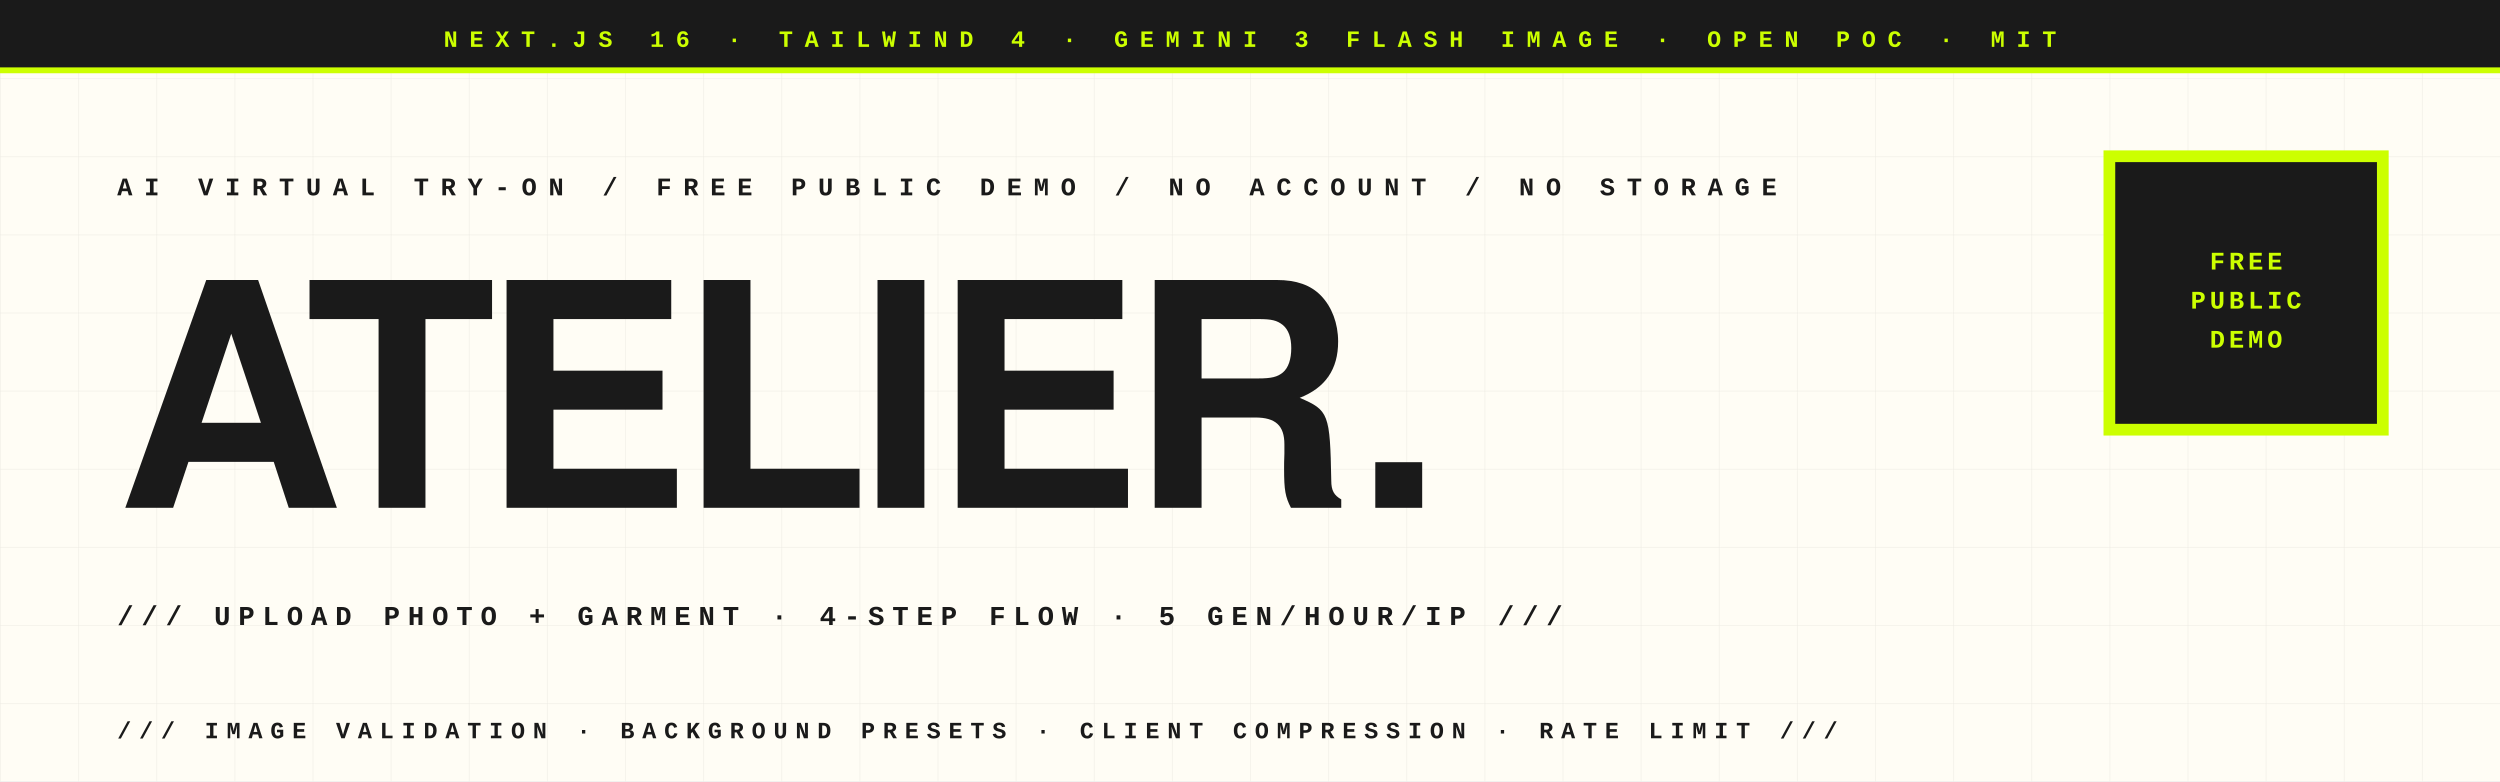
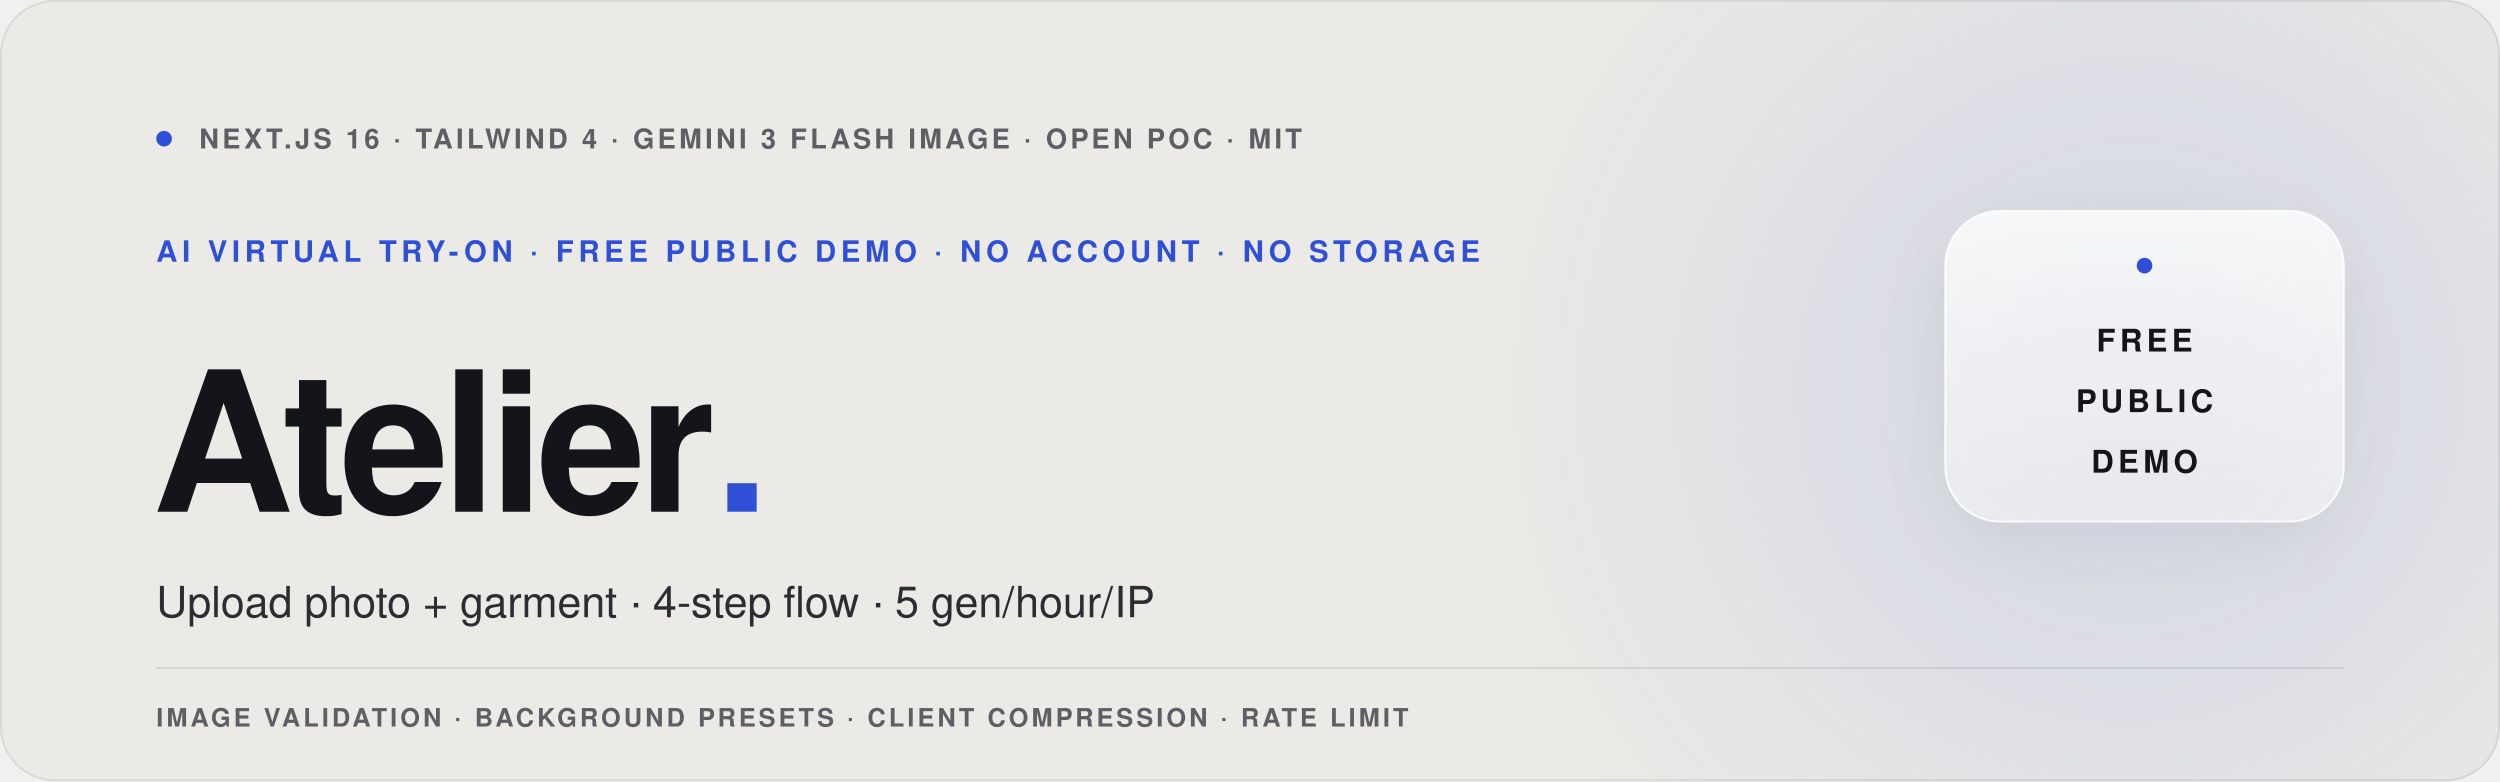
- <svg xmlns="http://www.w3.org/2000/svg" viewBox="0 0 1280 400" width="1280" height="400" role="img" aria-label="Atelier Virtuel — AI virtual try-on POC">
+ <svg xmlns="http://www.w3.org/2000/svg" viewBox="0 0 1280 400" width="1280" height="400" role="img" aria-label="Atelier Virtuel: AI virtual try-on POC">
  <defs>
-     <pattern id="grid" width="40" height="40" patternUnits="userSpaceOnUse">
-       <path d="M 40 0 L 0 0 0 40" fill="none" stroke="#1A1A1A" stroke-width="0.5" stroke-opacity="0.08" />
-     </pattern>
+     <radialGradient id="glow" gradientUnits="userSpaceOnUse" cx="1090" cy="200" r="340">
+       <stop offset="0" stop-color="#2E4FD6" stop-opacity=".13" />
+       <stop offset="1" stop-color="#2E4FD6" stop-opacity="0" />
+     </radialGradient>
+     <linearGradient id="card" x1="0" y1="0" x2="0" y2="1">
+       <stop offset="0" stop-color="#FFFFFF" stop-opacity=".78" />
+       <stop offset="1" stop-color="#FFFFFF" stop-opacity=".46" />
+     </linearGradient>
+     <filter id="lift" x="-30%" y="-30%" width="160%" height="170%">
+       <feDropShadow dx="0" dy="12" stdDeviation="16" flood-color="#14151A" flood-opacity=".10" />
+     </filter>
    <style>
-       .heading { font-family: 'Helvetica Neue', 'Arial Black', Helvetica, Arial, sans-serif; font-weight: 900; }
-       .mono    { font-family: ui-monospace, 'SF Mono', Menlo, Consolas, 'Courier New', monospace; font-weight: 700; }
+       text { font-family: Satoshi,'Helvetica Neue',Helvetica,Arial,'Liberation Sans',sans-serif; }
    </style>
  </defs>
-   <rect width="1280" height="400" fill="#FFFDF5" />
-   <rect width="1280" height="400" fill="url(#grid)" />
-   <rect x="0" y="0" width="1280" height="36" fill="#1A1A1A" />
-   <line x1="0" y1="36" x2="1280" y2="36" stroke="#CCFF00" stroke-width="3" />
-   <text class="mono" x="640" y="24" text-anchor="middle" font-size="12" fill="#CCFF00" letter-spacing="6">NEXT.JS 16 · TAILWIND 4 · GEMINI 3 FLASH IMAGE · OPEN POC · MIT</text>
-   <text class="mono" x="60" y="100" font-size="13" fill="#1A1A1A" letter-spacing="6">AI VIRTUAL TRY-ON / FREE PUBLIC DEMO / NO ACCOUNT / NO STORAGE</text>
-   <text class="heading" x="60" y="260" font-size="160" fill="#1A1A1A" letter-spacing="-6">ATELIER<tspan fill="#1A1A1A" style="background:#CCFF00">.</tspan>
+   <rect width="1280" height="400" rx="28" fill="#EBEAE6" />
+   <rect width="1280" height="400" rx="28" fill="url(#glow)" />
+   <rect x="0.5" y="0.5" width="1279" height="399" rx="27.5" fill="none" stroke="#14151A" stroke-opacity=".08" />
+   <circle cx="84" cy="71" r="4" fill="#2E4FD6" />
+   <text x="102" y="76" font-size="14" font-weight="600" letter-spacing="1.68" fill="#5D5F65">NEXT.JS 16 · TAILWIND 4 · GEMINI 3 FLASH IMAGE · OPEN POC · MIT</text>
+   <text x="80" y="134" font-size="15" font-weight="700" letter-spacing="2.40" fill="#2E4FD6">AI VIRTUAL TRY-ON · FREE PUBLIC DEMO · NO ACCOUNT · NO STORAGE</text>
+   <text x="78" y="262" font-size="100.0" font-weight="700" letter-spacing="-3.50" fill="#14151A">Atelier<tspan fill="#2E4FD6">.</tspan>
  </text>
-   <text class="mono" x="60" y="320" font-size="14" fill="#1A1A1A" letter-spacing="4">/// UPLOAD PHOTO + GARMENT · 4-STEP FLOW · 5 GEN/HOUR/IP ///</text>
-   <rect x="1080" y="80" width="140" height="140" fill="#1A1A1A" stroke="#CCFF00" stroke-width="6" />
-   <text class="mono" x="1150" y="138" text-anchor="middle" font-size="13" fill="#CCFF00" letter-spacing="2">FREE</text>
-   <text class="mono" x="1150" y="158" text-anchor="middle" font-size="13" fill="#CCFF00" letter-spacing="2">PUBLIC</text>
-   <text class="mono" x="1150" y="178" text-anchor="middle" font-size="13" fill="#CCFF00" letter-spacing="2">DEMO</text>
-   <text class="mono" x="60" y="378" font-size="12" fill="#1A1A1A" letter-spacing="4">/// IMAGE VALIDATION · BACKGROUND PRESETS · CLIENT COMPRESSION · RATE LIMIT ///</text>
+   <text x="80" y="316" font-size="22" font-weight="500" fill="#2B2D33">Upload photo + garment · 4-step flow · 5 gen/hour/IP</text>
+   <line x1="80" y1="342" x2="1200" y2="342" stroke="#14151A" stroke-opacity=".10" />
+   <text x="80" y="372" font-size="13" font-weight="600" letter-spacing="1.56" fill="#5D5F65">IMAGE VALIDATION · BACKGROUND PRESETS · CLIENT COMPRESSION · RATE LIMIT</text>
+   <g filter="url(#lift)">
+     <rect x="996" y="108" width="204" height="159" rx="28" fill="url(#card)" stroke="#FFFFFF" stroke-opacity=".85" />
+   </g>
+   <circle cx="1098" cy="136" r="4" fill="#2E4FD6" />
+   <text x="1098" y="180" text-anchor="middle" font-size="16" font-weight="700" letter-spacing="2.2" fill="#14151A">FREE</text>
+   <text x="1098" y="211" text-anchor="middle" font-size="16" font-weight="700" letter-spacing="2.2" fill="#14151A">PUBLIC</text>
+   <text x="1098" y="242" text-anchor="middle" font-size="16" font-weight="700" letter-spacing="2.2" fill="#14151A">DEMO</text>
</svg>
